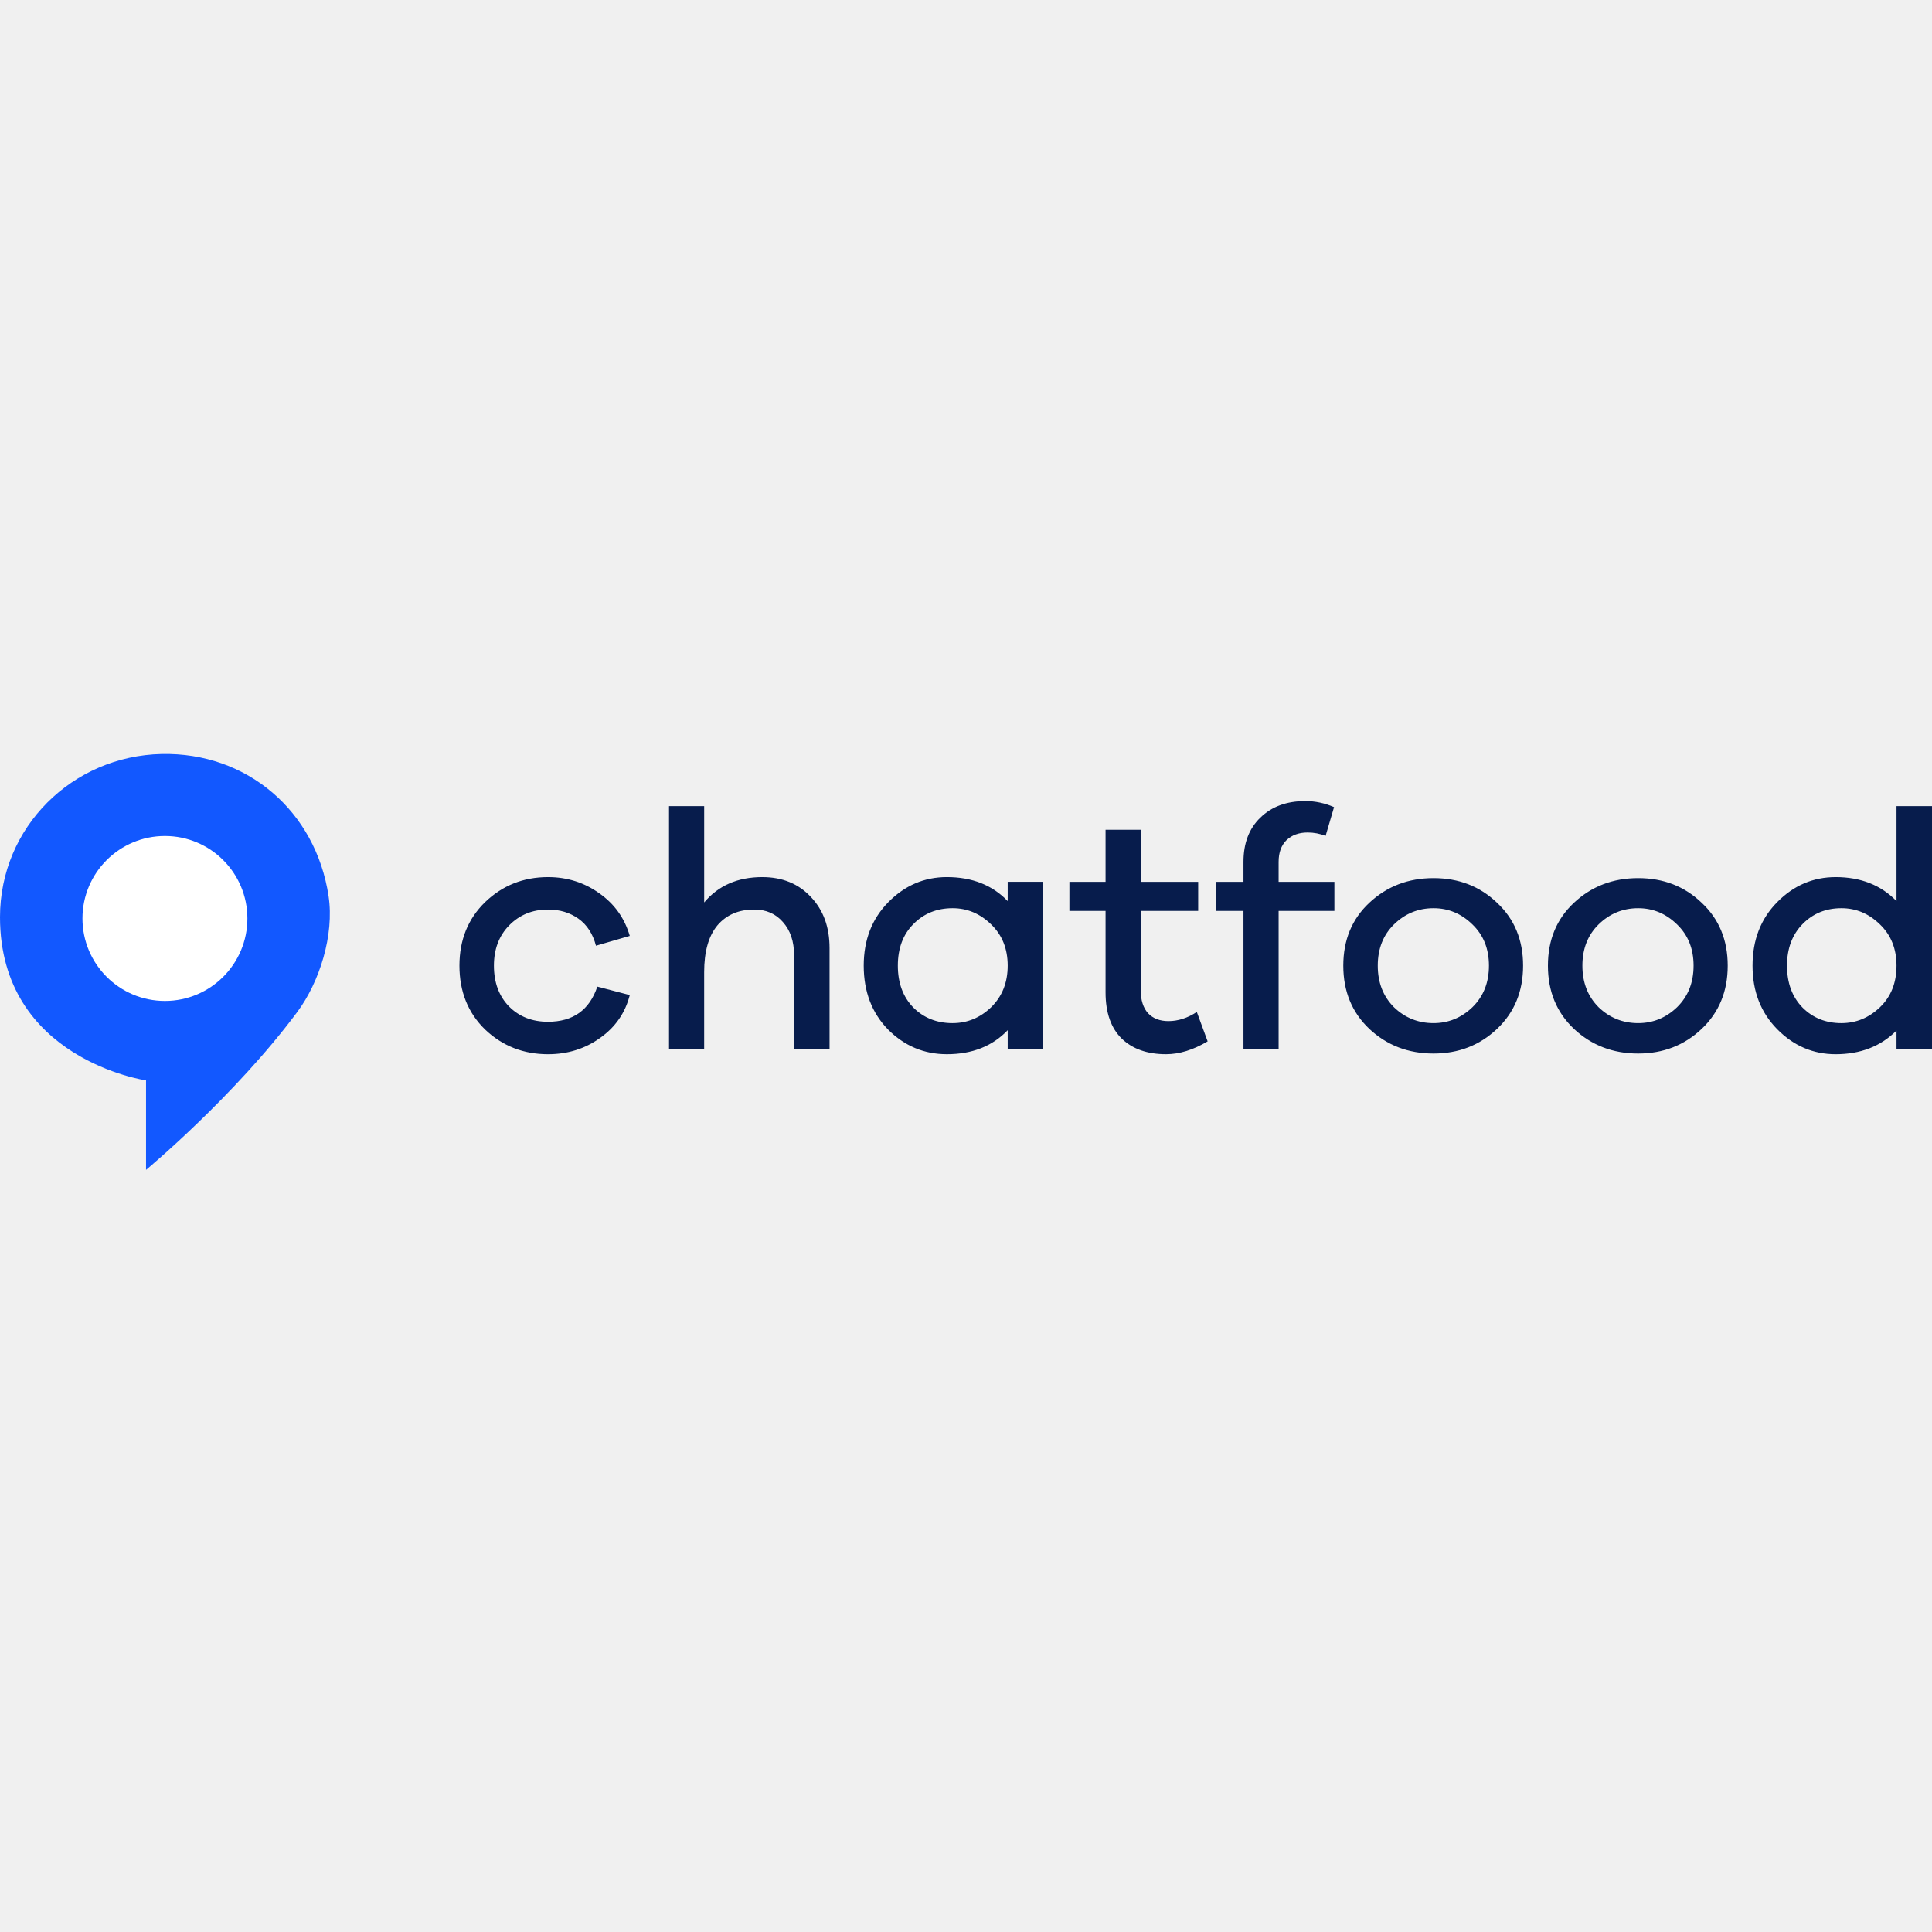
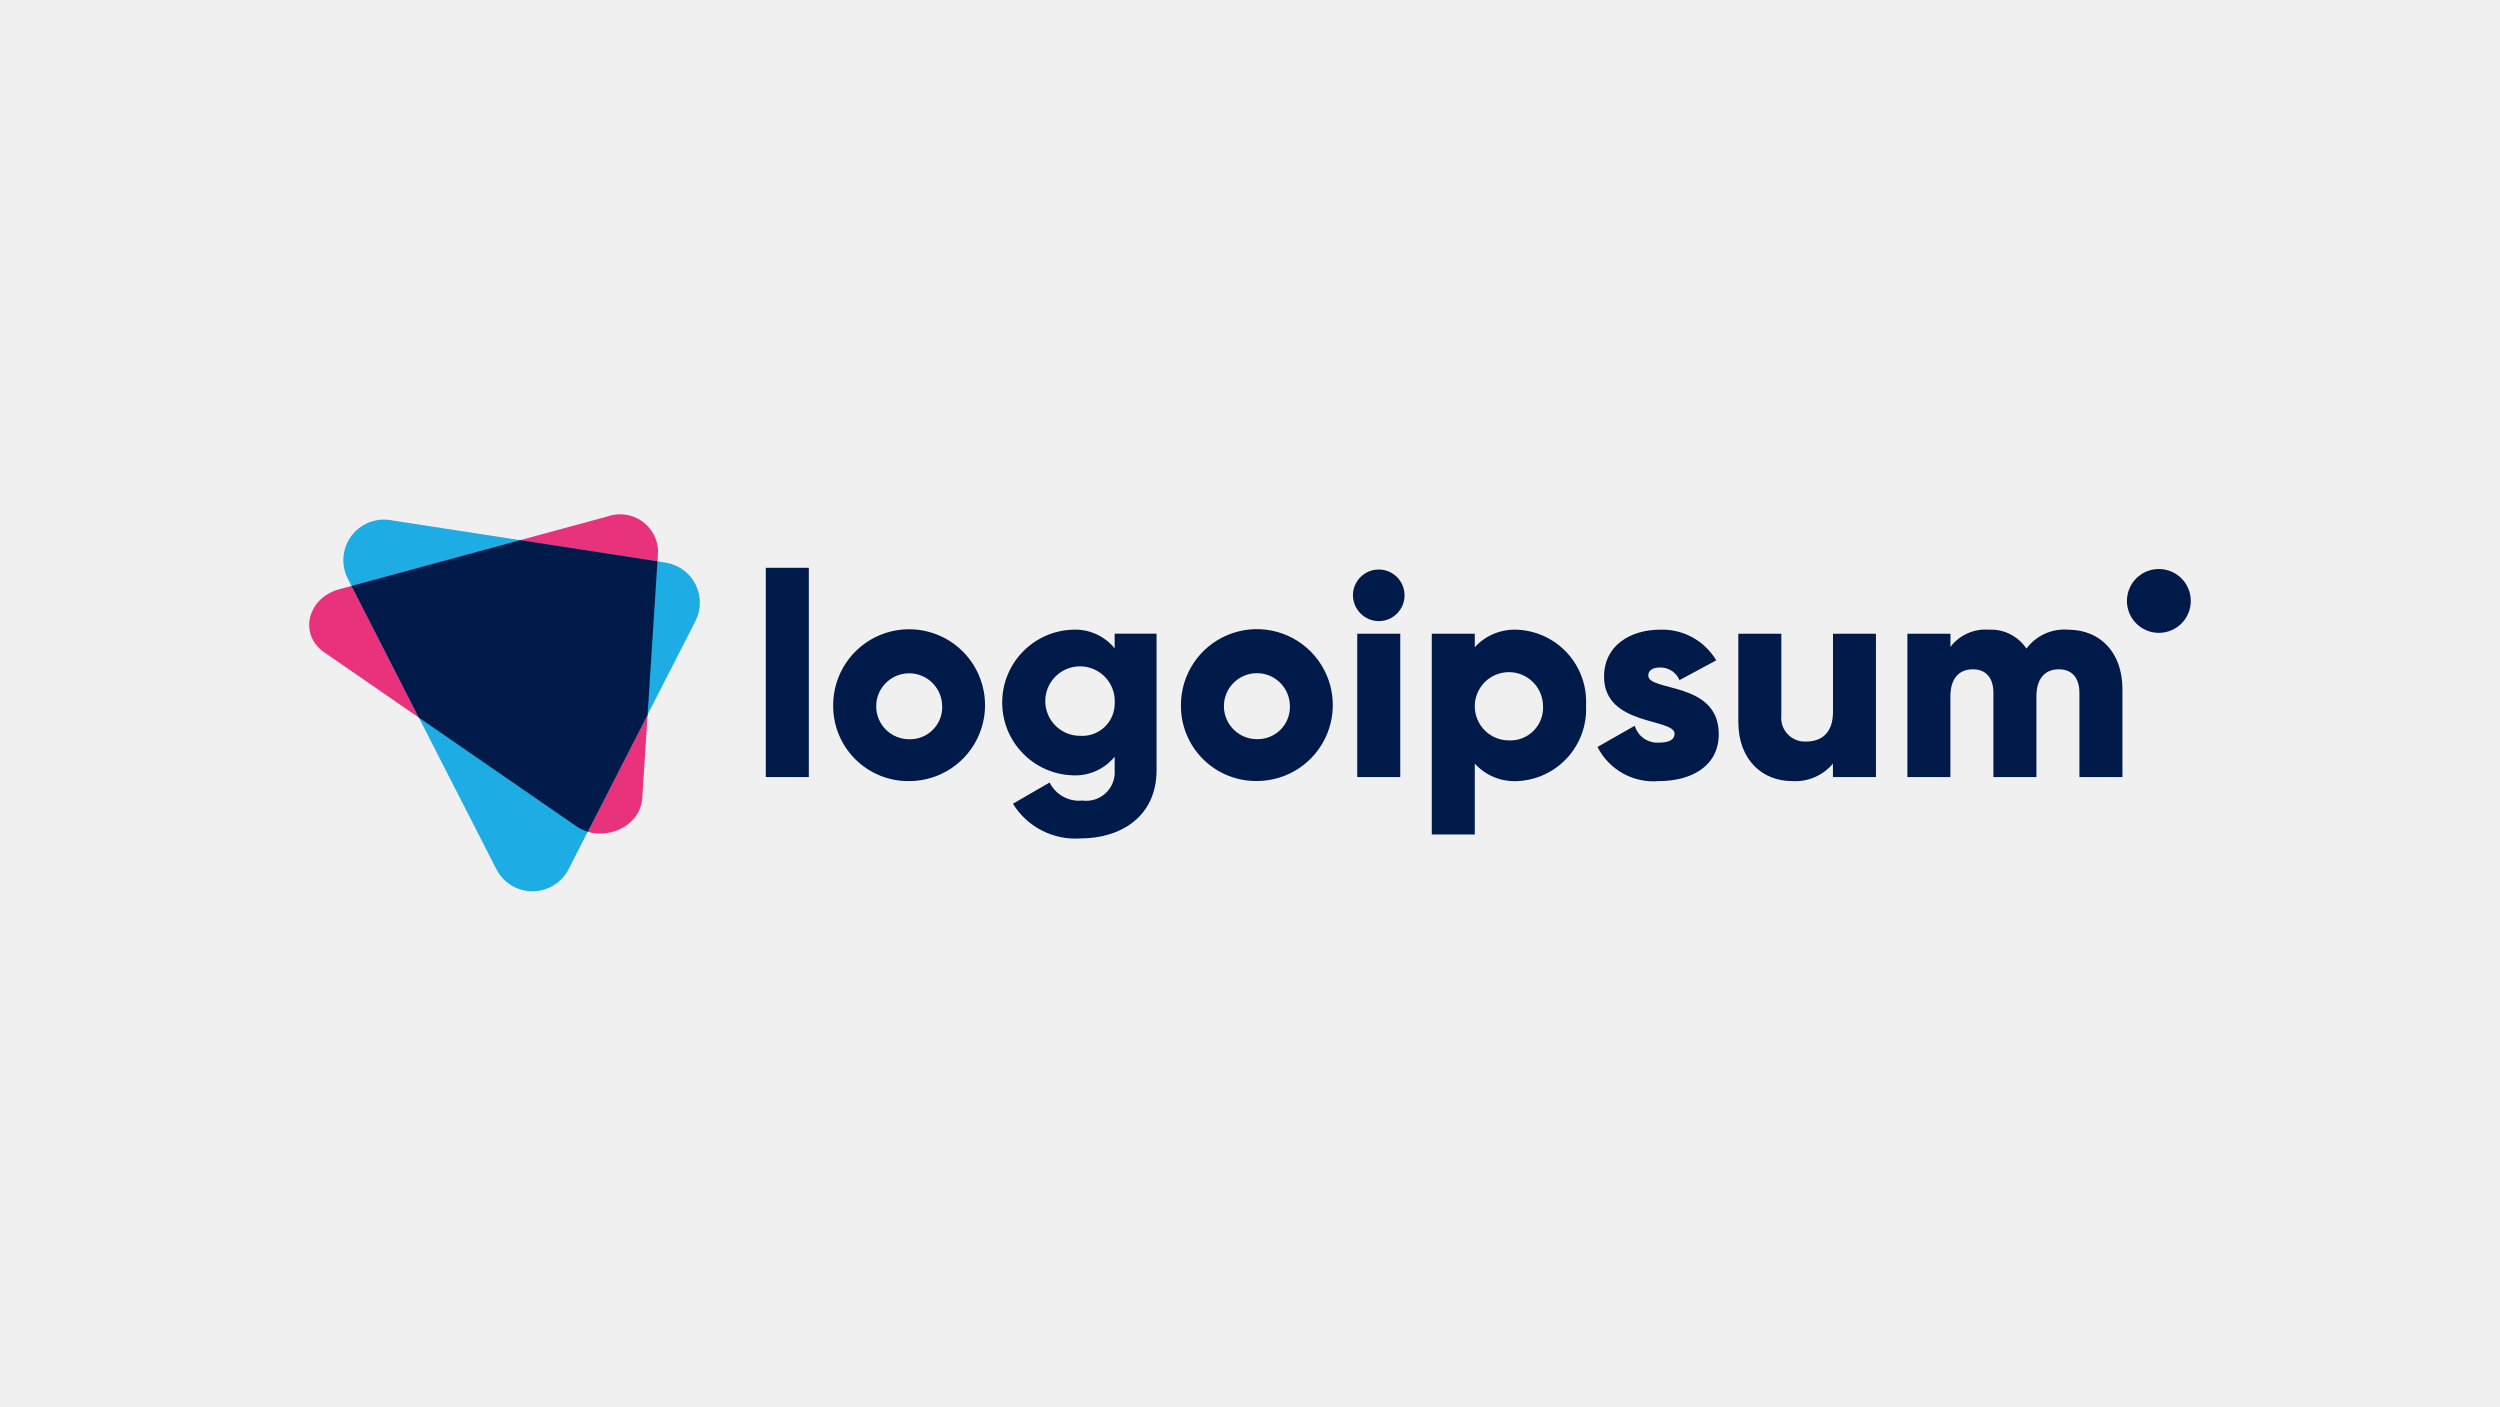
- <svg xmlns="http://www.w3.org/2000/svg" viewBox="0 0 164 36" fill="currentColor" class="register__logo" style="width: 164px; height: 164px;">
-   <path d="M46.516 22.733c2.123 0 3.52-.994 4.189-2.983l2.754.717c-.383 1.511-1.224 2.726-2.525 3.643-1.281.919-2.754 1.378-4.418 1.378-2.084 0-3.863-.698-5.336-2.095-1.453-1.415-2.18-3.222-2.18-5.422 0-2.18.727-3.978 2.18-5.393 1.473-1.415 3.252-2.123 5.336-2.123 1.626 0 3.08.459 4.361 1.377 1.281.899 2.142 2.104 2.582 3.615l-2.869.832c-.268-1.014-.765-1.78-1.492-2.296-.727-.516-1.587-.774-2.582-.774-1.32 0-2.419.45-3.299 1.348-.86.88-1.29 2.018-1.29 3.414 0 1.435.43 2.592 1.29 3.471.86.861 1.96 1.291 3.3 1.291zm18.193-12.278c1.702 0 3.08.564 4.131 1.693 1.052 1.109 1.578 2.553 1.578 4.331v8.607h-3.012v-8.004c0-1.167-.316-2.104-.947-2.812-.612-.707-1.425-1.061-2.439-1.061-1.32 0-2.361.45-3.126 1.348-.746.9-1.12 2.219-1.12 3.96v6.569h-2.983V4.43h2.984v8.177c1.205-1.435 2.85-2.152 4.934-2.152zm23.814.402v14.229h-2.984V23.45c-1.3 1.358-3.021 2.037-5.163 2.037-1.932 0-3.596-.698-4.992-2.095-1.377-1.415-2.066-3.222-2.066-5.422 0-2.18.698-3.978 2.094-5.393 1.397-1.415 3.051-2.123 4.963-2.123 2.143 0 3.864.679 5.164 2.037v-1.636h2.984zm-7.66 11.991c1.243 0 2.334-.45 3.27-1.348.938-.918 1.406-2.094 1.406-3.529 0-1.434-.468-2.6-1.405-3.5-.938-.918-2.028-1.377-3.27-1.377-1.34 0-2.449.45-3.329 1.349-.88.88-1.32 2.056-1.32 3.528 0 1.473.44 2.659 1.32 3.558.88.88 1.99 1.32 3.328 1.32zm20.73-.947l.918 2.496c-1.224.727-2.4 1.09-3.529 1.09-1.587 0-2.84-.44-3.758-1.32-.918-.898-1.377-2.208-1.377-3.93v-6.913h-3.07v-2.467h3.07V6.439h2.984v4.418h4.877v2.467h-4.877v6.713c0 .86.21 1.52.63 1.98.421.44.995.66 1.722.66.822 0 1.626-.26 2.41-.776zm11.678-8.577h-4.734v11.762h-2.983V13.324h-2.324v-2.467h2.324V9.164c0-1.588.478-2.84 1.434-3.758.956-.937 2.228-1.406 3.816-1.406.841 0 1.654.172 2.438.516l-.717 2.439a4.203 4.203 0 00-1.521-.287c-.746 0-1.348.22-1.807.66-.44.44-.66 1.052-.66 1.836v1.693h4.734v2.467zm2.965-.689c1.492-1.396 3.308-2.094 5.45-2.094 2.143 0 3.94.698 5.394 2.094 1.473 1.377 2.209 3.156 2.209 5.336s-.736 3.969-2.209 5.365c-1.473 1.396-3.271 2.094-5.394 2.094-2.142 0-3.958-.698-5.45-2.094-1.473-1.396-2.209-3.184-2.209-5.365 0-2.18.736-3.959 2.209-5.336zm5.45 10.213c1.263 0 2.363-.45 3.3-1.348.937-.918 1.405-2.094 1.405-3.529 0-1.434-.468-2.6-1.405-3.5-.937-.918-2.037-1.377-3.3-1.377-1.3 0-2.419.46-3.356 1.377-.918.9-1.377 2.066-1.377 3.5 0 1.435.459 2.61 1.377 3.529.937.899 2.056 1.348 3.356 1.348zm11.92-10.213c1.491-1.396 3.308-2.094 5.45-2.094 2.142 0 3.94.698 5.394 2.094 1.472 1.377 2.209 3.156 2.209 5.336s-.737 3.969-2.209 5.365c-1.473 1.396-3.271 2.094-5.394 2.094-2.142 0-3.959-.698-5.45-2.094-1.473-1.396-2.209-3.184-2.209-5.365 0-2.18.736-3.959 2.209-5.336zm5.45 10.213c1.263 0 2.362-.45 3.3-1.348.937-.918 1.405-2.094 1.405-3.529 0-1.434-.468-2.6-1.405-3.5-.938-.918-2.037-1.377-3.3-1.377-1.3 0-2.419.46-3.356 1.377-.918.9-1.377 2.066-1.377 3.5 0 1.435.459 2.61 1.377 3.529.937.899 2.056 1.348 3.356 1.348zM164 4.43v20.656h-3.012v-1.607c-1.339 1.34-3.06 2.009-5.164 2.009-1.913 0-3.567-.708-4.963-2.123-1.396-1.416-2.095-3.213-2.095-5.394 0-2.18.699-3.978 2.095-5.393 1.396-1.415 3.05-2.123 4.963-2.123 2.123 0 3.844.679 5.164 2.037V4.43H164zm-7.688 18.418c1.243 0 2.333-.45 3.27-1.348.937-.899 1.406-2.075 1.406-3.529 0-1.434-.469-2.6-1.406-3.5-.937-.918-2.027-1.377-3.27-1.377-1.32 0-2.42.45-3.3 1.349-.879.899-1.319 2.075-1.319 3.528 0 1.473.44 2.659 1.319 3.558.88.88 1.98 1.32 3.3 1.32z" fill="#071C4C" />
-   <path d="M12.396 35.306V27.71S0 25.921 0 13.855C0 6.207 6.146.167 13.724.004c7.237-.154 13.08 4.842 14.167 12.066.5 3.319-.777 7.302-2.656 9.831-5.313 7.15-12.839 13.406-12.839 13.406z" fill="#1258FF" />
-   <circle cx="14" cy="13.965" r="7" fill="#fff" />
+ <svg xmlns="http://www.w3.org/2000/svg" viewBox="0 0 177.778 100">
+   <path d="M40.99,58.759,23.05,46.384c-1.818-1.254-1.2-3.865,1.067-4.479L43.184,36.73A2.7,2.7,0,0,1,46.8,39.222L45.67,56.771C45.536,58.854,42.808,60.013,40.99,58.759Z" fill="#e9327c" />
+   <path d="M35.3,61.814,24.731,41.145a2.883,2.883,0,0,1,3.007-4.161l19.587,3.023a2.883,2.883,0,0,1,2.127,4.162L40.429,61.815A2.883,2.883,0,0,1,35.3,61.814Z" fill="#1dace3" />
+   <path d="M46.752,39.918l-9.764-1.507L25,41.666l4.785,9.361L40.99,58.759a2.888,2.888,0,0,0,.806.383l4.256-8.323Z" fill="#001a49" />
+   <path d="M96.209,42.334a1.835,1.835,0,1,1,1.835,1.835A1.854,1.854,0,0,1,96.209,42.334Zm.306,2.732h3.059V55.26H96.515Z" fill="#001a49" />
+   <path d="M112.784,50.163a5.119,5.119,0,0,1-4.872,5.383,3.829,3.829,0,0,1-3.038-1.244v5.036h-3.058V45.066h3.058v.958a3.829,3.829,0,0,1,3.038-1.243A5.118,5.118,0,0,1,112.784,50.163Zm-3.058,0a2.427,2.427,0,1,0-2.426,2.488A2.327,2.327,0,0,0,109.726,50.163Z" fill="#001a49" />
+   <path d="M122.223,52.2c0,2.345-2.039,3.344-4.241,3.344a4.463,4.463,0,0,1-4.383-2.427l2.65-1.508a1.675,1.675,0,0,0,1.733,1.2c.734,0,1.1-.225,1.1-.632,0-1.122-5.015-.53-5.015-4.058,0-2.222,1.875-3.343,4-3.343a4.46,4.46,0,0,1,3.975,2.181l-2.609,1.407a1.481,1.481,0,0,0-1.366-.9c-.53,0-.856.2-.856.571C117.208,49.205,122.223,48.43,122.223,52.2Z" fill="#001a49" />
+   <path d="M133.4,45.066V55.26h-3.058V54.3a3.489,3.489,0,0,1-2.916,1.244c-2.059,0-3.812-1.468-3.812-4.221V45.066h3.058v5.811a1.681,1.681,0,0,0,1.774,1.855c1.121,0,1.9-.652,1.9-2.1V45.066Z" fill="#001a49" />
+   <path d="M150.928,49V55.26H147.87V49.266c0-1.019-.49-1.672-1.468-1.672-1.02,0-1.59.714-1.59,1.917V55.26h-3.059V49.266c0-1.019-.489-1.672-1.468-1.672-1.019,0-1.59.714-1.59,1.917V55.26h-3.058V45.066H138.7V46a3.129,3.129,0,0,1,2.732-1.223,3.034,3.034,0,0,1,2.671,1.345,3.359,3.359,0,0,1,2.957-1.345C149.4,44.781,150.928,46.452,150.928,49Z" fill="#001a49" />
+   <circle cx="153.519" cy="42.733" r="2.27" fill="#001a49" />
+   <path d="M54.457,40.377h3.059V55.26H54.457Zm4.791,9.786a5.4,5.4,0,1,1,5.4,5.383A5.343,5.343,0,0,1,59.248,50.163Zm7.748,0a2.345,2.345,0,1,0-2.345,2.406A2.287,2.287,0,0,0,67,50.163Zm15.249-5.1v9.685c0,3.425-2.671,4.872-5.382,4.872a5.212,5.212,0,0,1-4.832-2.467l2.609-1.509a2.331,2.331,0,0,0,2.325,1.285,2.032,2.032,0,0,0,2.3-2.181v-.938a3.622,3.622,0,0,1-2.977,1.325,5.181,5.181,0,0,1,0-10.357,3.622,3.622,0,0,1,2.977,1.325v-1.04Zm-2.976,4.893A2.47,2.47,0,1,0,76.8,52.325,2.308,2.308,0,0,0,79.269,49.959Zm4.708.2a5.4,5.4,0,1,1,5.4,5.383A5.343,5.343,0,0,1,83.977,50.163Zm7.748,0a2.346,2.346,0,1,0-2.345,2.406A2.287,2.287,0,0,0,91.725,50.163Z" fill="#001a49" />
</svg>
